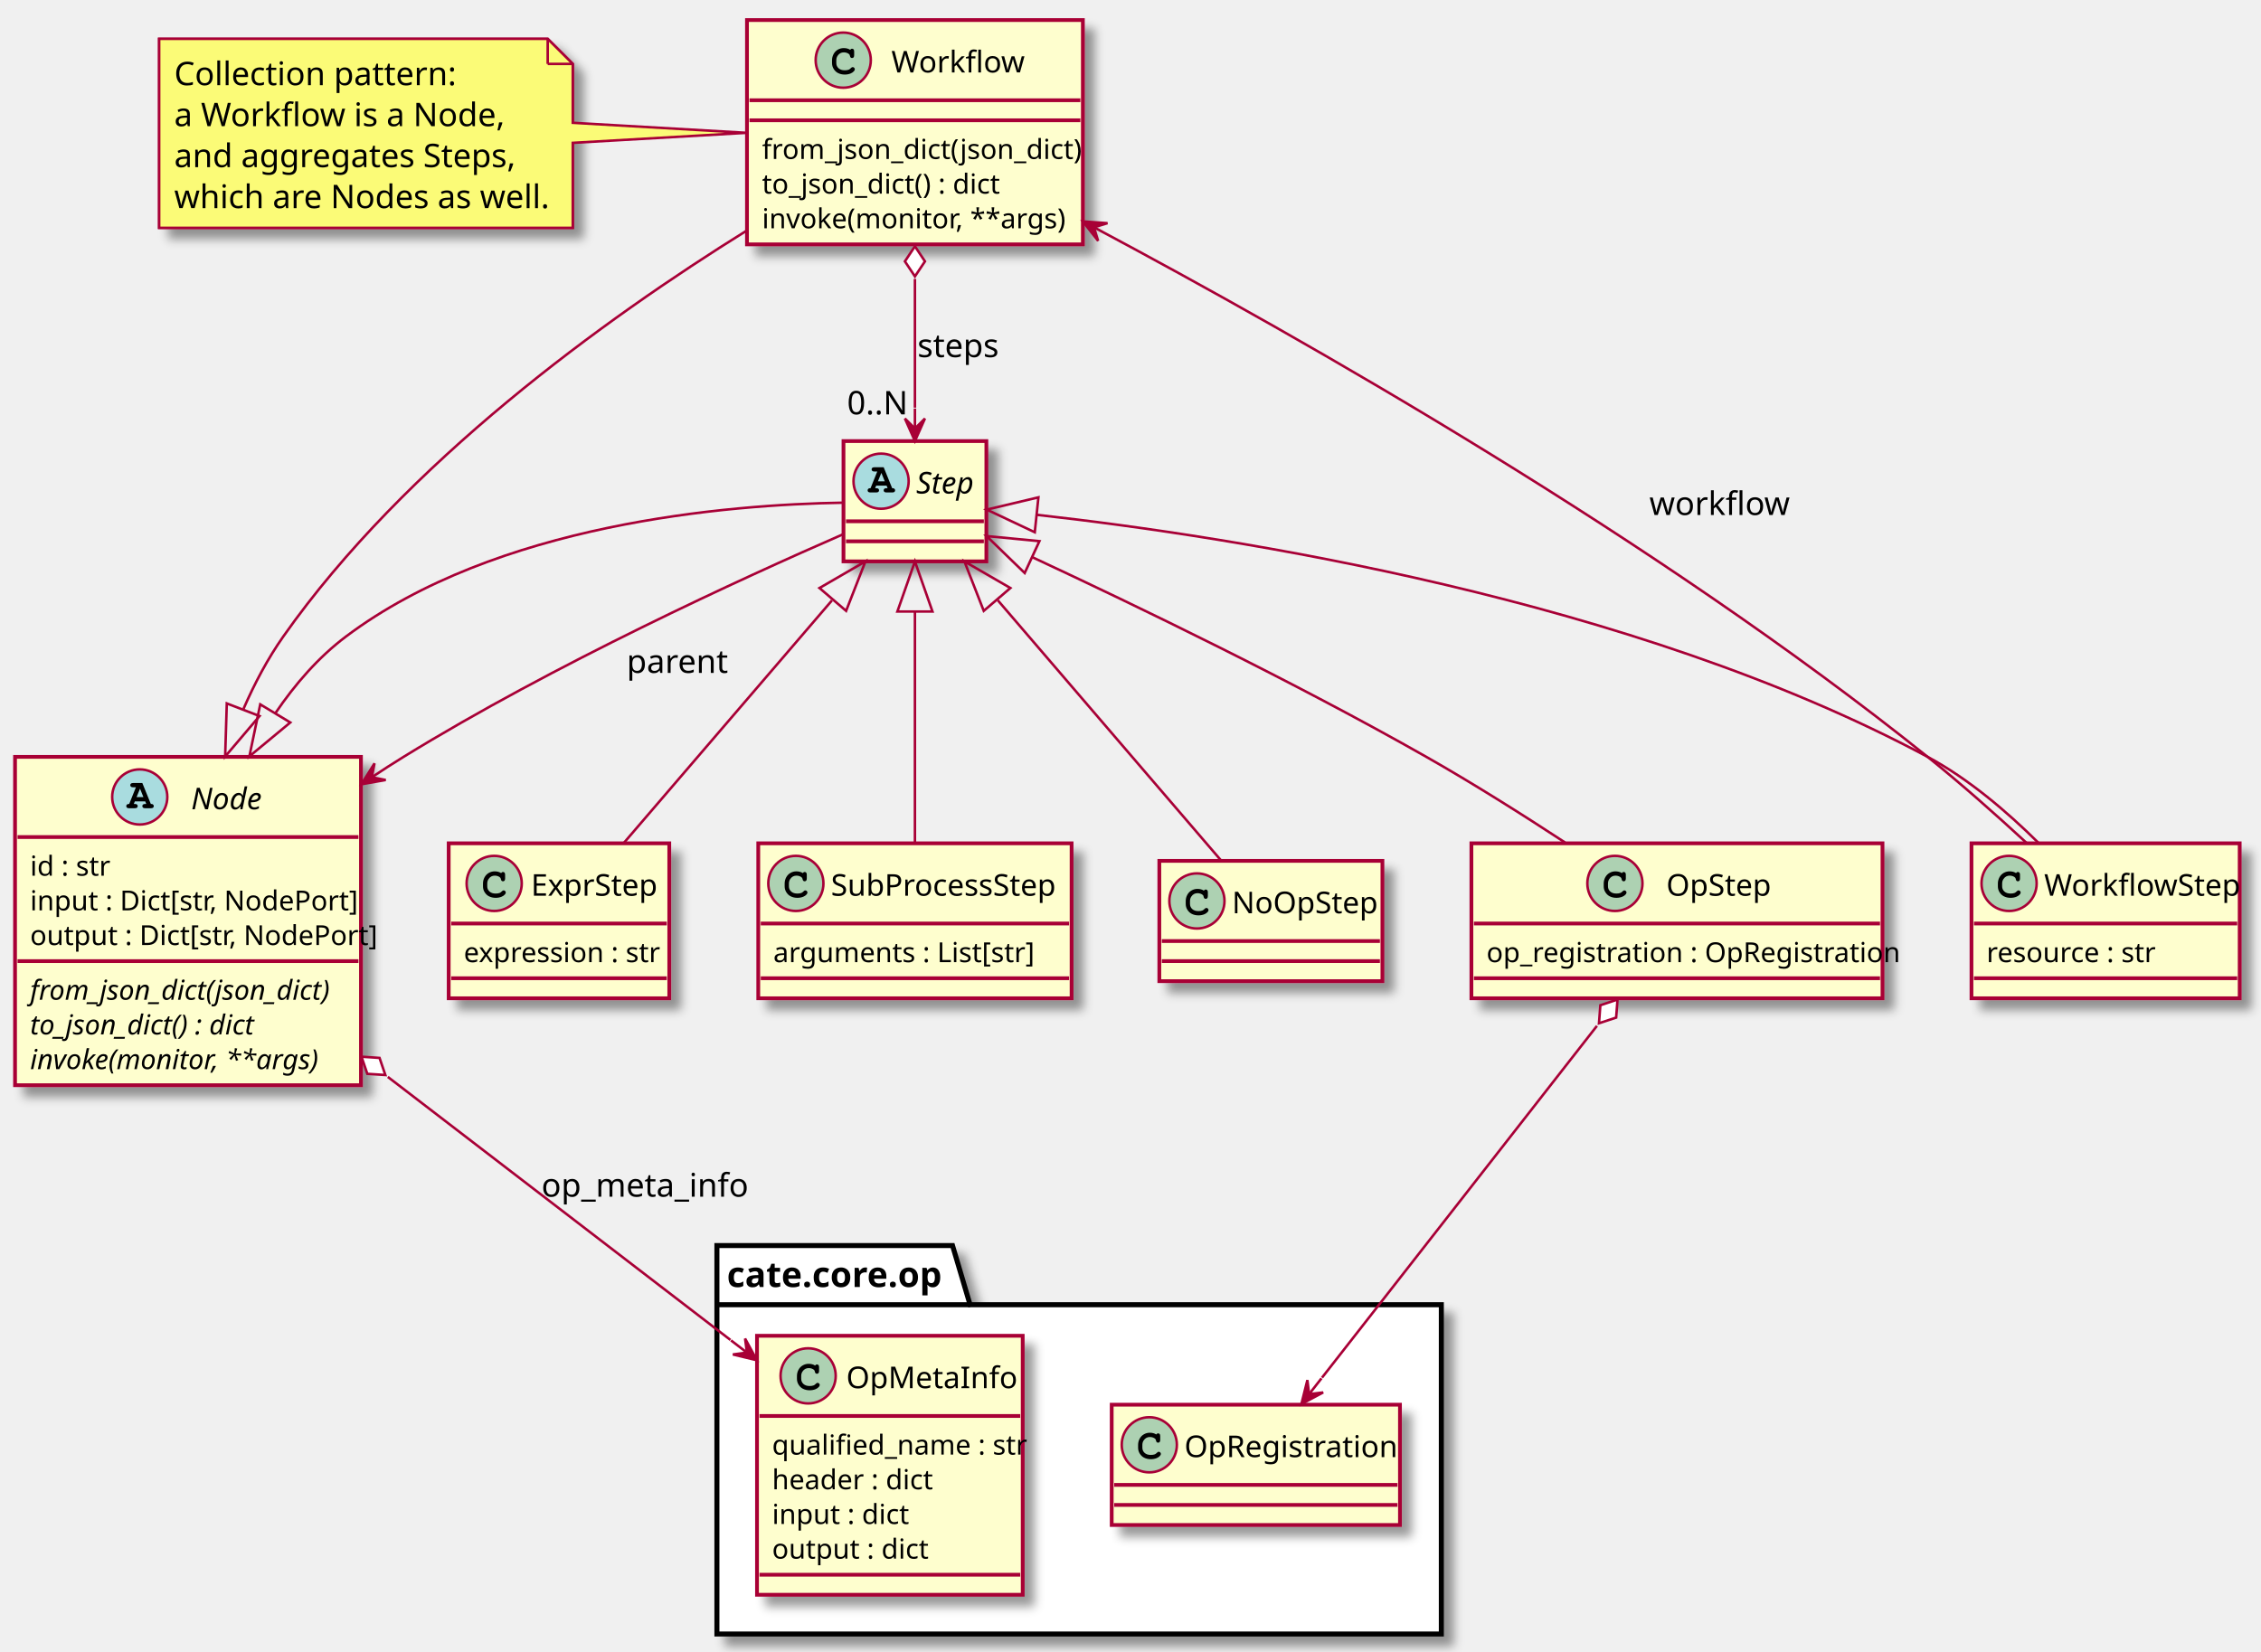
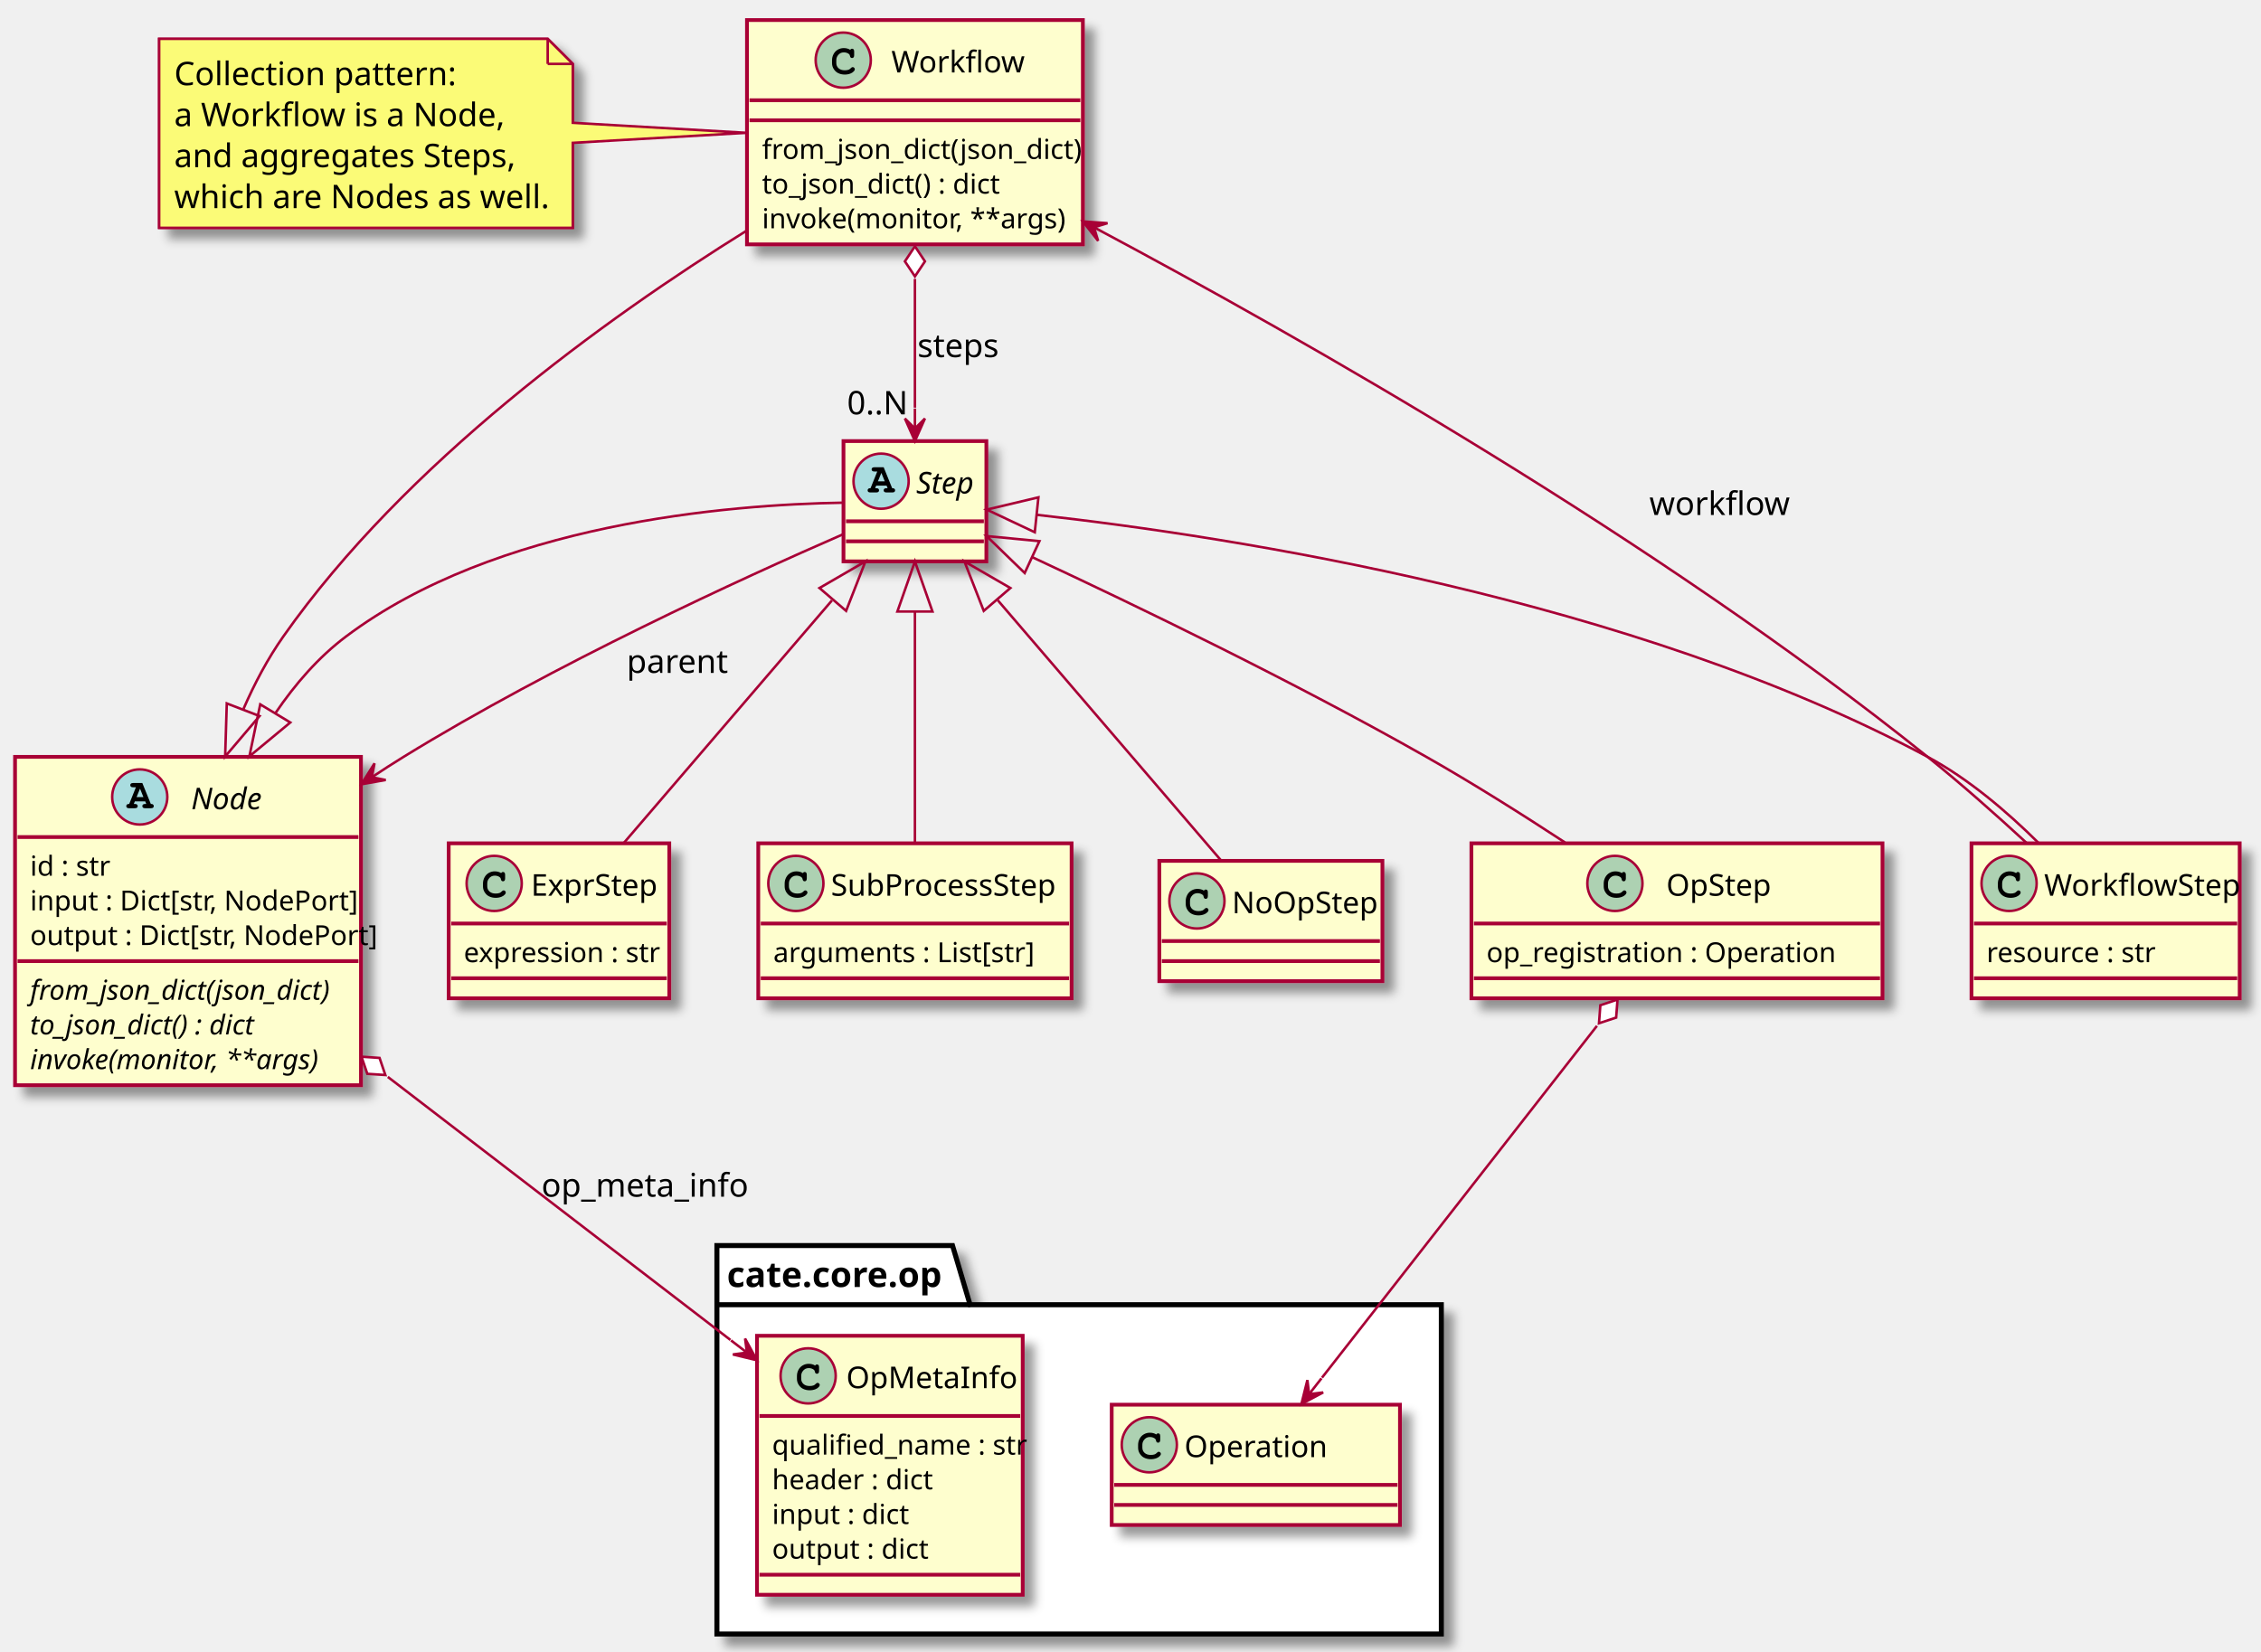
<svg xmlns="http://www.w3.org/2000/svg" height="659px" style="width:902px;height:659px;" version="1.1" viewBox="0 0 902 659" width="902px">
  <defs>
    <filter height="300%" id="f1" width="300%" x="-1" y="-1">
      <feGaussianBlur result="blurOut" stdDeviation="2.0" />
      <feColorMatrix in="blurOut" result="blurOut2" type="matrix" values="0 0 0 0 0 0 0 0 0 0 0 0 0 0 0 0 0 0 .4 0" />
      <feOffset dx="4.0" dy="4.0" in="blurOut2" result="blurOut3" />
      <feBlend in="SourceGraphic" in2="blurOut3" mode="normal" />
    </filter>
  </defs>
  <g>
    <polygon fill="#FFFFFF" filter="url(#f1)" points="286,497,380,497,387,520.609,575,520.609,575,652,286,652,286,497" style="stroke: #000000; stroke-width: 2.0;" />
    <line style="stroke: #000000; stroke-width: 2.0;" x1="286" x2="387" y1="520.609" y2="520.609" />
    <text fill="#000000" font-family="sans-serif" font-size="14" font-weight="bold" lengthAdjust="spacingAndGlyphs" textLength="88" x="290" y="513.533">cate.core.op</text>
    <rect fill="#FEFECE" filter="url(#f1)" height="103.344" style="stroke: #A80036; stroke-width: 1.5;" width="106" x="302" y="533" />
    <ellipse cx="322.4" cy="549" fill="#ADD1B2" rx="11" ry="11" style="stroke: #A80036; stroke-width: 1.0;" />
    <path d="M325.166,544.875 Q325.322,544.656 325.509,544.547 Q325.697,544.438 325.916,544.438 Q326.291,544.438 326.525,544.695 Q326.759,544.953 326.759,545.562 L326.759,547.016 Q326.759,547.625 326.525,547.891 Q326.291,548.156 325.916,548.156 Q325.572,548.156 325.369,547.953 Q325.166,547.766 325.056,547.25 Q325.009,546.891 324.822,546.703 Q324.494,546.328 323.884,546.109 Q323.275,545.891 322.65,545.891 Q321.884,545.891 321.252,546.219 Q320.619,546.547 320.127,547.297 Q319.634,548.047 319.634,549.078 L319.634,550.172 Q319.634,551.406 320.525,552.227 Q321.416,553.047 323.009,553.047 Q323.947,553.047 324.603,552.797 Q324.994,552.641 325.416,552.203 Q325.681,551.938 325.83,551.859 Q325.978,551.781 326.181,551.781 Q326.509,551.781 326.767,552.039 Q327.025,552.297 327.025,552.641 Q327.025,552.984 326.681,553.391 Q326.181,553.969 325.384,554.297 Q324.306,554.75 323.009,554.75 Q321.494,554.75 320.291,554.125 Q319.306,553.625 318.619,552.555 Q317.931,551.484 317.931,550.203 L317.931,549.047 Q317.931,547.719 318.548,546.57 Q319.166,545.422 320.259,544.805 Q321.353,544.188 322.587,544.188 Q323.322,544.188 323.97,544.352 Q324.619,544.516 325.166,544.875 Z " />
    <text fill="#000000" font-family="sans-serif" font-size="12" lengthAdjust="spacingAndGlyphs" textLength="62" x="337.6" y="553.91">OpMetaInfo</text>
    <line style="stroke: #A80036; stroke-width: 1.5;" x1="303" x2="407" y1="565" y2="565" />
    <text fill="#000000" font-family="sans-serif" font-size="11" lengthAdjust="spacingAndGlyphs" textLength="94" x="308" y="580.419">qualified_name : str</text>
    <text fill="#000000" font-family="sans-serif" font-size="11" lengthAdjust="spacingAndGlyphs" textLength="60" x="308" y="594.255">header : dict</text>
    <text fill="#000000" font-family="sans-serif" font-size="11" lengthAdjust="spacingAndGlyphs" textLength="49" x="308" y="608.091">input : dict</text>
    <text fill="#000000" font-family="sans-serif" font-size="11" lengthAdjust="spacingAndGlyphs" textLength="56" x="308" y="621.927">output : dict</text>
    <line style="stroke: #A80036; stroke-width: 1.5;" x1="303" x2="407" y1="628.344" y2="628.344" />
    <rect fill="#FEFECE" filter="url(#f1)" height="48" style="stroke: #A80036; stroke-width: 1.5;" width="115" x="443.5" y="560.5" />
    <ellipse cx="458.5" cy="576.5" fill="#ADD1B2" rx="11" ry="11" style="stroke: #A80036; stroke-width: 1.0;" />
    <path d="M461.266,572.375 Q461.422,572.156 461.609,572.047 Q461.797,571.938 462.016,571.938 Q462.391,571.938 462.625,572.195 Q462.859,572.453 462.859,573.062 L462.859,574.516 Q462.859,575.125 462.625,575.391 Q462.391,575.656 462.016,575.656 Q461.672,575.656 461.469,575.453 Q461.266,575.266 461.156,574.75 Q461.109,574.391 460.922,574.203 Q460.594,573.828 459.984,573.609 Q459.375,573.391 458.75,573.391 Q457.984,573.391 457.352,573.719 Q456.719,574.047 456.227,574.797 Q455.734,575.547 455.734,576.578 L455.734,577.672 Q455.734,578.906 456.625,579.727 Q457.516,580.547 459.109,580.547 Q460.047,580.547 460.703,580.297 Q461.094,580.141 461.516,579.703 Q461.781,579.438 461.93,579.359 Q462.078,579.281 462.281,579.281 Q462.609,579.281 462.867,579.539 Q463.125,579.797 463.125,580.141 Q463.125,580.484 462.781,580.891 Q462.281,581.469 461.484,581.797 Q460.406,582.25 459.109,582.25 Q457.594,582.25 456.391,581.625 Q455.406,581.125 454.719,580.055 Q454.031,578.984 454.031,577.703 L454.031,576.547 Q454.031,575.219 454.648,574.07 Q455.266,572.922 456.359,572.305 Q457.453,571.688 458.688,571.688 Q459.422,571.688 460.07,571.852 Q460.719,572.016 461.266,572.375 Z " />
-     <text fill="#000000" font-family="sans-serif" font-size="12" lengthAdjust="spacingAndGlyphs" textLength="83" x="472.5" y="581.41">OpRegistration</text>
+     <text fill="#000000" font-family="sans-serif" font-size="12" lengthAdjust="spacingAndGlyphs" textLength="83" x="472.5" y="581.41">Operation</text>
    <line style="stroke: #A80036; stroke-width: 1.5;" x1="444.5" x2="557.5" y1="592.5" y2="592.5" />
    <line style="stroke: #A80036; stroke-width: 1.5;" x1="444.5" x2="557.5" y1="600.5" y2="600.5" />
    <rect fill="#FEFECE" filter="url(#f1)" height="131.016" style="stroke: #A80036; stroke-width: 1.5;" width="138" x="6" y="302" />
    <ellipse cx="55.75" cy="318" fill="#A9DCDF" rx="11" ry="11" style="stroke: #A80036; stroke-width: 1.0;" />
    <path d="M57.938,319.766 L53.797,319.766 L53.375,320.797 L53.797,320.797 Q54.406,320.797 54.672,321.031 Q54.938,321.266 54.938,321.656 Q54.938,322.031 54.672,322.266 Q54.406,322.5 53.797,322.5 L51.5,322.5 Q50.891,322.5 50.633,322.266 Q50.375,322.031 50.375,321.641 Q50.375,321.266 50.648,321.023 Q50.922,320.781 51.547,320.797 L54.219,314.141 L53.109,314.141 Q52.5,314.141 52.234,313.906 Q51.969,313.672 51.969,313.281 Q51.969,312.906 52.234,312.672 Q52.5,312.438 53.109,312.438 L56.781,312.438 L60.172,320.797 Q60.766,320.797 60.953,320.938 Q61.344,321.203 61.344,321.656 Q61.344,322.031 61.086,322.266 Q60.828,322.5 60.219,322.5 L57.922,322.5 Q57.312,322.5 57.047,322.266 Q56.781,322.031 56.781,321.641 Q56.781,321.266 57.047,321.031 Q57.312,320.797 57.922,320.797 L58.344,320.797 L57.938,319.766 Z M57.219,318.062 L55.859,314.688 L54.484,318.062 L57.219,318.062 Z " />
    <text fill="#000000" font-family="sans-serif" font-size="12" font-style="italic" lengthAdjust="spacingAndGlyphs" textLength="30" x="76.25" y="322.91">Node</text>
    <line style="stroke: #A80036; stroke-width: 1.5;" x1="7" x2="143" y1="334" y2="334" />
    <text fill="#000000" font-family="sans-serif" font-size="11" lengthAdjust="spacingAndGlyphs" textLength="30" x="12" y="349.419">id : str</text>
    <text fill="#000000" font-family="sans-serif" font-size="11" lengthAdjust="spacingAndGlyphs" textLength="119" x="12" y="363.255">input : Dict[str, NodePort]</text>
    <text fill="#000000" font-family="sans-serif" font-size="11" lengthAdjust="spacingAndGlyphs" textLength="126" x="12" y="377.091">output : Dict[str, NodePort]</text>
    <line style="stroke: #A80036; stroke-width: 1.5;" x1="7" x2="143" y1="383.508" y2="383.508" />
    <text fill="#000000" font-family="sans-serif" font-size="11" font-style="italic" lengthAdjust="spacingAndGlyphs" textLength="126" x="12" y="398.927">from_json_dict(json_dict)</text>
    <text fill="#000000" font-family="sans-serif" font-size="11" font-style="italic" lengthAdjust="spacingAndGlyphs" textLength="95" x="12" y="412.763">to_json_dict() : dict</text>
    <text fill="#000000" font-family="sans-serif" font-size="11" font-style="italic" lengthAdjust="spacingAndGlyphs" textLength="113" x="12" y="426.599">invoke(monitor, **args)</text>
    <rect fill="#FEFECE" filter="url(#f1)" height="89.508" style="stroke: #A80036; stroke-width: 1.5;" width="134" x="298" y="8" />
    <ellipse cx="336.4" cy="24" fill="#ADD1B2" rx="11" ry="11" style="stroke: #A80036; stroke-width: 1.0;" />
    <path d="M339.166,19.875 Q339.322,19.656 339.509,19.547 Q339.697,19.438 339.916,19.438 Q340.291,19.438 340.525,19.695 Q340.759,19.953 340.759,20.562 L340.759,22.016 Q340.759,22.625 340.525,22.891 Q340.291,23.156 339.916,23.156 Q339.572,23.156 339.369,22.953 Q339.166,22.766 339.056,22.25 Q339.009,21.891 338.822,21.703 Q338.494,21.328 337.884,21.109 Q337.275,20.891 336.65,20.891 Q335.884,20.891 335.252,21.219 Q334.619,21.547 334.127,22.297 Q333.634,23.047 333.634,24.078 L333.634,25.172 Q333.634,26.406 334.525,27.227 Q335.416,28.047 337.009,28.047 Q337.947,28.047 338.603,27.797 Q338.994,27.641 339.416,27.203 Q339.681,26.938 339.83,26.859 Q339.978,26.781 340.181,26.781 Q340.509,26.781 340.767,27.039 Q341.025,27.297 341.025,27.641 Q341.025,27.984 340.681,28.391 Q340.181,28.969 339.384,29.297 Q338.306,29.75 337.009,29.75 Q335.494,29.75 334.291,29.125 Q333.306,28.625 332.619,27.555 Q331.931,26.484 331.931,25.203 L331.931,24.047 Q331.931,22.719 332.548,21.57 Q333.166,20.422 334.259,19.805 Q335.353,19.188 336.587,19.188 Q337.322,19.188 337.97,19.352 Q338.619,19.516 339.166,19.875 Z " />
    <text fill="#000000" font-family="sans-serif" font-size="12" lengthAdjust="spacingAndGlyphs" textLength="50" x="355.6" y="28.91">Workflow</text>
    <line style="stroke: #A80036; stroke-width: 1.5;" x1="299" x2="431" y1="40" y2="40" />
    <line style="stroke: #A80036; stroke-width: 1.5;" x1="299" x2="431" y1="48" y2="48" />
    <text fill="#000000" font-family="sans-serif" font-size="11" lengthAdjust="spacingAndGlyphs" textLength="122" x="304" y="63.419">from_json_dict(json_dict)</text>
    <text fill="#000000" font-family="sans-serif" font-size="11" lengthAdjust="spacingAndGlyphs" textLength="92" x="304" y="77.255">to_json_dict() : dict</text>
    <text fill="#000000" font-family="sans-serif" font-size="11" lengthAdjust="spacingAndGlyphs" textLength="110" x="304" y="91.091">invoke(monitor, **args)</text>
    <rect fill="#FEFECE" filter="url(#f1)" height="48" style="stroke: #A80036; stroke-width: 1.5;" width="57" x="336.5" y="176" />
    <ellipse cx="351.5" cy="192" fill="#A9DCDF" rx="11" ry="11" style="stroke: #A80036; stroke-width: 1.0;" />
    <path d="M353.688,193.766 L349.547,193.766 L349.125,194.797 L349.547,194.797 Q350.156,194.797 350.422,195.031 Q350.688,195.266 350.688,195.656 Q350.688,196.031 350.422,196.266 Q350.156,196.5 349.547,196.5 L347.25,196.5 Q346.641,196.5 346.383,196.266 Q346.125,196.031 346.125,195.641 Q346.125,195.266 346.398,195.023 Q346.672,194.781 347.297,194.797 L349.969,188.141 L348.859,188.141 Q348.25,188.141 347.984,187.906 Q347.719,187.672 347.719,187.281 Q347.719,186.906 347.984,186.672 Q348.25,186.438 348.859,186.438 L352.531,186.438 L355.922,194.797 Q356.516,194.797 356.703,194.938 Q357.094,195.203 357.094,195.656 Q357.094,196.031 356.836,196.266 Q356.578,196.5 355.969,196.5 L353.672,196.5 Q353.062,196.5 352.797,196.266 Q352.531,196.031 352.531,195.641 Q352.531,195.266 352.797,195.031 Q353.062,194.797 353.672,194.797 L354.094,194.797 L353.688,193.766 Z M352.969,192.062 L351.609,188.688 L350.234,192.062 L352.969,192.062 Z " />
    <text fill="#000000" font-family="sans-serif" font-size="12" font-style="italic" lengthAdjust="spacingAndGlyphs" textLength="25" x="365.5" y="196.91">Step</text>
    <line style="stroke: #A80036; stroke-width: 1.5;" x1="337.5" x2="392.5" y1="208" y2="208" />
    <line style="stroke: #A80036; stroke-width: 1.5;" x1="337.5" x2="392.5" y1="216" y2="216" />
    <rect fill="#FEFECE" filter="url(#f1)" height="61.836" style="stroke: #A80036; stroke-width: 1.5;" width="107" x="786.5" y="336.5" />
    <ellipse cx="801.5" cy="352.5" fill="#ADD1B2" rx="11" ry="11" style="stroke: #A80036; stroke-width: 1.0;" />
    <path d="M804.266,348.375 Q804.422,348.156 804.609,348.047 Q804.797,347.938 805.016,347.938 Q805.391,347.938 805.625,348.195 Q805.859,348.453 805.859,349.062 L805.859,350.516 Q805.859,351.125 805.625,351.391 Q805.391,351.656 805.016,351.656 Q804.672,351.656 804.469,351.453 Q804.266,351.266 804.156,350.75 Q804.109,350.391 803.922,350.203 Q803.594,349.828 802.984,349.609 Q802.375,349.391 801.75,349.391 Q800.984,349.391 800.352,349.719 Q799.719,350.047 799.227,350.797 Q798.734,351.547 798.734,352.578 L798.734,353.672 Q798.734,354.906 799.625,355.727 Q800.516,356.547 802.109,356.547 Q803.047,356.547 803.703,356.297 Q804.094,356.141 804.516,355.703 Q804.781,355.438 804.93,355.359 Q805.078,355.281 805.281,355.281 Q805.609,355.281 805.867,355.539 Q806.125,355.797 806.125,356.141 Q806.125,356.484 805.781,356.891 Q805.281,357.469 804.484,357.797 Q803.406,358.25 802.109,358.25 Q800.594,358.25 799.391,357.625 Q798.406,357.125 797.719,356.055 Q797.031,354.984 797.031,353.703 L797.031,352.547 Q797.031,351.219 797.648,350.07 Q798.266,348.922 799.359,348.305 Q800.453,347.688 801.688,347.688 Q802.422,347.688 803.07,347.852 Q803.719,348.016 804.266,348.375 Z " />
    <text fill="#000000" font-family="sans-serif" font-size="12" lengthAdjust="spacingAndGlyphs" textLength="75" x="815.5" y="357.41">WorkflowStep</text>
    <line style="stroke: #A80036; stroke-width: 1.5;" x1="787.5" x2="892.5" y1="368.5" y2="368.5" />
    <text fill="#000000" font-family="sans-serif" font-size="11" lengthAdjust="spacingAndGlyphs" textLength="66" x="792.5" y="383.919">resource : str</text>
    <line style="stroke: #A80036; stroke-width: 1.5;" x1="787.5" x2="892.5" y1="390.336" y2="390.336" />
    <rect fill="#FEFECE" filter="url(#f1)" height="61.836" style="stroke: #A80036; stroke-width: 1.5;" width="164" x="587" y="336.5" />
    <ellipse cx="644.25" cy="352.5" fill="#ADD1B2" rx="11" ry="11" style="stroke: #A80036; stroke-width: 1.0;" />
    <path d="M647.016,348.375 Q647.172,348.156 647.359,348.047 Q647.547,347.938 647.766,347.938 Q648.141,347.938 648.375,348.195 Q648.609,348.453 648.609,349.062 L648.609,350.516 Q648.609,351.125 648.375,351.391 Q648.141,351.656 647.766,351.656 Q647.422,351.656 647.219,351.453 Q647.016,351.266 646.906,350.75 Q646.859,350.391 646.672,350.203 Q646.344,349.828 645.734,349.609 Q645.125,349.391 644.5,349.391 Q643.734,349.391 643.102,349.719 Q642.469,350.047 641.977,350.797 Q641.484,351.547 641.484,352.578 L641.484,353.672 Q641.484,354.906 642.375,355.727 Q643.266,356.547 644.859,356.547 Q645.797,356.547 646.453,356.297 Q646.844,356.141 647.266,355.703 Q647.531,355.438 647.68,355.359 Q647.828,355.281 648.031,355.281 Q648.359,355.281 648.617,355.539 Q648.875,355.797 648.875,356.141 Q648.875,356.484 648.531,356.891 Q648.031,357.469 647.234,357.797 Q646.156,358.25 644.859,358.25 Q643.344,358.25 642.141,357.625 Q641.156,357.125 640.469,356.055 Q639.781,354.984 639.781,353.703 L639.781,352.547 Q639.781,351.219 640.398,350.07 Q641.016,348.922 642.109,348.305 Q643.203,347.688 644.438,347.688 Q645.172,347.688 645.82,347.852 Q646.469,348.016 647.016,348.375 Z " />
    <text fill="#000000" font-family="sans-serif" font-size="12" lengthAdjust="spacingAndGlyphs" textLength="41" x="664.75" y="357.41">OpStep</text>
    <line style="stroke: #A80036; stroke-width: 1.5;" x1="588" x2="750" y1="368.5" y2="368.5" />
-     <text fill="#000000" font-family="sans-serif" font-size="11" lengthAdjust="spacingAndGlyphs" textLength="152" x="593" y="383.919">op_registration : OpRegistration</text>
+     <text fill="#000000" font-family="sans-serif" font-size="11" lengthAdjust="spacingAndGlyphs" textLength="152" x="593" y="383.919">op_registration : Operation</text>
    <line style="stroke: #A80036; stroke-width: 1.5;" x1="588" x2="750" y1="390.336" y2="390.336" />
    <rect fill="#FEFECE" filter="url(#f1)" height="61.836" style="stroke: #A80036; stroke-width: 1.5;" width="88" x="179" y="336.5" />
    <ellipse cx="197.15" cy="352.5" fill="#ADD1B2" rx="11" ry="11" style="stroke: #A80036; stroke-width: 1.0;" />
    <path d="M199.916,348.375 Q200.072,348.156 200.259,348.047 Q200.447,347.938 200.666,347.938 Q201.041,347.938 201.275,348.195 Q201.509,348.453 201.509,349.062 L201.509,350.516 Q201.509,351.125 201.275,351.391 Q201.041,351.656 200.666,351.656 Q200.322,351.656 200.119,351.453 Q199.916,351.266 199.806,350.75 Q199.759,350.391 199.572,350.203 Q199.244,349.828 198.634,349.609 Q198.025,349.391 197.4,349.391 Q196.634,349.391 196.002,349.719 Q195.369,350.047 194.877,350.797 Q194.384,351.547 194.384,352.578 L194.384,353.672 Q194.384,354.906 195.275,355.727 Q196.166,356.547 197.759,356.547 Q198.697,356.547 199.353,356.297 Q199.744,356.141 200.166,355.703 Q200.431,355.438 200.58,355.359 Q200.728,355.281 200.931,355.281 Q201.259,355.281 201.517,355.539 Q201.775,355.797 201.775,356.141 Q201.775,356.484 201.431,356.891 Q200.931,357.469 200.134,357.797 Q199.056,358.25 197.759,358.25 Q196.244,358.25 195.041,357.625 Q194.056,357.125 193.369,356.055 Q192.681,354.984 192.681,353.703 L192.681,352.547 Q192.681,351.219 193.298,350.07 Q193.916,348.922 195.009,348.305 Q196.103,347.688 197.338,347.688 Q198.072,347.688 198.72,347.852 Q199.369,348.016 199.916,348.375 Z " />
    <text fill="#000000" font-family="sans-serif" font-size="12" lengthAdjust="spacingAndGlyphs" textLength="49" x="211.85" y="357.41">ExprStep</text>
    <line style="stroke: #A80036; stroke-width: 1.5;" x1="180" x2="266" y1="368.5" y2="368.5" />
    <text fill="#000000" font-family="sans-serif" font-size="11" lengthAdjust="spacingAndGlyphs" textLength="76" x="185" y="383.919">expression : str</text>
    <line style="stroke: #A80036; stroke-width: 1.5;" x1="180" x2="266" y1="390.336" y2="390.336" />
    <rect fill="#FEFECE" filter="url(#f1)" height="61.836" style="stroke: #A80036; stroke-width: 1.5;" width="125" x="302.5" y="336.5" />
    <ellipse cx="317.5" cy="352.5" fill="#ADD1B2" rx="11" ry="11" style="stroke: #A80036; stroke-width: 1.0;" />
    <path d="M320.266,348.375 Q320.422,348.156 320.609,348.047 Q320.797,347.938 321.016,347.938 Q321.391,347.938 321.625,348.195 Q321.859,348.453 321.859,349.062 L321.859,350.516 Q321.859,351.125 321.625,351.391 Q321.391,351.656 321.016,351.656 Q320.672,351.656 320.469,351.453 Q320.266,351.266 320.156,350.75 Q320.109,350.391 319.922,350.203 Q319.594,349.828 318.984,349.609 Q318.375,349.391 317.75,349.391 Q316.984,349.391 316.352,349.719 Q315.719,350.047 315.227,350.797 Q314.734,351.547 314.734,352.578 L314.734,353.672 Q314.734,354.906 315.625,355.727 Q316.516,356.547 318.109,356.547 Q319.047,356.547 319.703,356.297 Q320.094,356.141 320.516,355.703 Q320.781,355.438 320.93,355.359 Q321.078,355.281 321.281,355.281 Q321.609,355.281 321.867,355.539 Q322.125,355.797 322.125,356.141 Q322.125,356.484 321.781,356.891 Q321.281,357.469 320.484,357.797 Q319.406,358.25 318.109,358.25 Q316.594,358.25 315.391,357.625 Q314.406,357.125 313.719,356.055 Q313.031,354.984 313.031,353.703 L313.031,352.547 Q313.031,351.219 313.648,350.07 Q314.266,348.922 315.359,348.305 Q316.453,347.688 317.688,347.688 Q318.422,347.688 319.07,347.852 Q319.719,348.016 320.266,348.375 Z " />
    <text fill="#000000" font-family="sans-serif" font-size="12" lengthAdjust="spacingAndGlyphs" textLength="93" x="331.5" y="357.41">SubProcessStep</text>
    <line style="stroke: #A80036; stroke-width: 1.5;" x1="303.5" x2="426.5" y1="368.5" y2="368.5" />
    <text fill="#000000" font-family="sans-serif" font-size="11" lengthAdjust="spacingAndGlyphs" textLength="96" x="308.5" y="383.919">arguments : List[str]</text>
    <line style="stroke: #A80036; stroke-width: 1.5;" x1="303.5" x2="426.5" y1="390.336" y2="390.336" />
    <rect fill="#FEFECE" filter="url(#f1)" height="48" style="stroke: #A80036; stroke-width: 1.5;" width="89" x="462.5" y="343.5" />
    <ellipse cx="477.5" cy="359.5" fill="#ADD1B2" rx="11" ry="11" style="stroke: #A80036; stroke-width: 1.0;" />
    <path d="M480.266,355.375 Q480.422,355.156 480.609,355.047 Q480.797,354.938 481.016,354.938 Q481.391,354.938 481.625,355.195 Q481.859,355.453 481.859,356.062 L481.859,357.516 Q481.859,358.125 481.625,358.391 Q481.391,358.656 481.016,358.656 Q480.672,358.656 480.469,358.453 Q480.266,358.266 480.156,357.75 Q480.109,357.391 479.922,357.203 Q479.594,356.828 478.984,356.609 Q478.375,356.391 477.75,356.391 Q476.984,356.391 476.352,356.719 Q475.719,357.047 475.227,357.797 Q474.734,358.547 474.734,359.578 L474.734,360.672 Q474.734,361.906 475.625,362.727 Q476.516,363.547 478.109,363.547 Q479.047,363.547 479.703,363.297 Q480.094,363.141 480.516,362.703 Q480.781,362.438 480.93,362.359 Q481.078,362.281 481.281,362.281 Q481.609,362.281 481.867,362.539 Q482.125,362.797 482.125,363.141 Q482.125,363.484 481.781,363.891 Q481.281,364.469 480.484,364.797 Q479.406,365.25 478.109,365.25 Q476.594,365.25 475.391,364.625 Q474.406,364.125 473.719,363.055 Q473.031,361.984 473.031,360.703 L473.031,359.547 Q473.031,358.219 473.648,357.07 Q474.266,355.922 475.359,355.305 Q476.453,354.688 477.688,354.688 Q478.422,354.688 479.07,354.852 Q479.719,355.016 480.266,355.375 Z " />
    <text fill="#000000" font-family="sans-serif" font-size="12" lengthAdjust="spacingAndGlyphs" textLength="57" x="491.5" y="364.41">NoOpStep</text>
    <line style="stroke: #A80036; stroke-width: 1.5;" x1="463.5" x2="550.5" y1="375.5" y2="375.5" />
    <line style="stroke: #A80036; stroke-width: 1.5;" x1="463.5" x2="550.5" y1="383.5" y2="383.5" />
    <polygon fill="#FBFB77" filter="url(#f1)" points="63.5,15.5,63.5,90.906,228.5,90.906,228.5,25.5,218.5,15.5,63.5,15.5" style="stroke: #A80036; stroke-width: 1.0;" />
    <polygon fill="#FBFB77" points="63.5,15.5,63.5,90.906,228.5,90.906,228.5,57,297.842,53,228.5,49,228.5,25.5,218.5,15.5,63.5,15.5" style="stroke: #A80036; stroke-width: 1.0;" />
    <line style="stroke: #A80036; stroke-width: 1.0;" x1="218.5" x2="218.5" y1="15.5" y2="25.5" />
    <line style="stroke: #A80036; stroke-width: 1.0;" x1="228.5" x2="218.5" y1="25.5" y2="25.5" />
    <text fill="#000000" font-family="sans-serif" font-size="13" lengthAdjust="spacingAndGlyphs" textLength="105" x="69.5" y="33.995">Collection pattern:</text>
    <text fill="#000000" font-family="sans-serif" font-size="13" lengthAdjust="spacingAndGlyphs" textLength="127" x="69.5" y="50.347">a Workflow is a Node,</text>
    <text fill="#000000" font-family="sans-serif" font-size="13" lengthAdjust="spacingAndGlyphs" textLength="131" x="69.5" y="66.698">and aggregates Steps,</text>
    <text fill="#000000" font-family="sans-serif" font-size="13" lengthAdjust="spacingAndGlyphs" textLength="144" x="69.5" y="83.05">which are Nodes as well.</text>
    <path d="M97.148,282.834 C101.574,272.675 106.816,262.795 113,254 C161.753,184.666 241.255,127.255 297.92,91.994 " fill="none" style="stroke: #A80036; stroke-width: 1.0;" />
    <polygon fill="none" points="103.54,285.715,89.822,301.865,90.474,280.686,103.54,285.715" style="stroke: #A80036; stroke-width: 1.0;" />
    <path d="M109.924,284.485 C117.755,272.941 127.062,262.227 138,254 C197.997,208.877 290.233,201.319 336.485,200.578 " fill="none" style="stroke: #A80036; stroke-width: 1.0;" />
    <polygon fill="none" points="115.808,288.283,99.489,301.799,103.817,281.056,115.808,288.283" style="stroke: #A80036; stroke-width: 1.0;" />
    <path d="M336.411,213.148 C296.134,230.706 220.912,265.135 161,302 C156.828,304.567 152.607,307.286 148.391,310.099 " fill="none" style="stroke: #A80036; stroke-width: 1.0;" />
    <polygon fill="#A80036" points="144.179,312.941,153.877,311.224,148.324,310.145,149.403,304.592,144.179,312.941" style="stroke: #A80036; stroke-width: 1.0;" />
    <text fill="#000000" font-family="sans-serif" font-size="13" lengthAdjust="spacingAndGlyphs" textLength="36" x="250" y="268.495">parent</text>
    <path d="M413.65,205.425 C492.434,214.233 651.002,238.876 769,302 C785.299,310.72 800.812,324.004 813.157,336.255 " fill="none" style="stroke: #A80036; stroke-width: 1.0;" />
    <polygon fill="none" points="412.812,212.375,393.645,203.341,414.262,198.451,412.812,212.375" style="stroke: #A80036; stroke-width: 1.0;" />
    <path d="M411.77,222.309 C453.629,241.813 516.336,272.106 569,302 C587.505,312.504 607.308,324.997 624.368,336.178 " fill="none" style="stroke: #A80036; stroke-width: 1.0;" />
    <polygon fill="none" points="408.791,228.643,393.573,213.898,414.665,215.935,408.791,228.643" style="stroke: #A80036; stroke-width: 1.0;" />
    <path d="M331.899,239.579 C306.572,269.097 272.143,309.224 248.828,336.397 " fill="none" style="stroke: #A80036; stroke-width: 1.0;" />
    <polygon fill="none" points="326.92,234.633,345.256,224.012,337.545,243.749,326.92,234.633" style="stroke: #A80036; stroke-width: 1.0;" />
    <path d="M365,244.19 C365,273.169 365,310.614 365,336.397 " fill="none" style="stroke: #A80036; stroke-width: 1.0;" />
    <polygon fill="none" points="358,244.012,365,224.012,372,244.012,358,244.012" style="stroke: #A80036; stroke-width: 1.0;" />
    <path d="M398.058,239.529 C425.673,271.714 464.13,316.536 487.195,343.417 " fill="none" style="stroke: #A80036; stroke-width: 1.0;" />
    <polygon fill="none" points="392.455,243.749,384.744,224.012,403.08,234.633,392.455,243.749" style="stroke: #A80036; stroke-width: 1.0;" />
    <path d="M808.57,336.423 C796.487,325.271 782.38,312.733 769,302 C660.837,215.235 520.053,135.255 436.438,90.712 " fill="none" style="stroke: #A80036; stroke-width: 1.0;" />
    <polygon fill="#A80036" points="432.005,88.356,438.074,96.113,436.42,90.703,441.829,89.049,432.005,88.356" style="stroke: #A80036; stroke-width: 1.0;" />
    <text fill="#000000" font-family="sans-serif" font-size="13" lengthAdjust="spacingAndGlyphs" textLength="49" x="658" y="205.495">workflow</text>
    <path d="M637.079,409.352 C605.296,450.026 557.084,511.725 527.395,549.721 " fill="none" style="stroke: #A80036; stroke-width: 1.0;" />
    <polygon fill="#A80036" points="519.178,560.237,527.871,555.608,522.256,556.297,521.567,550.682,519.178,560.237" style="stroke: #A80036; stroke-width: 1.0;" />
    <line style="stroke: #A80036; stroke-width: 1.0;" x1="522.256" x2="527.183" y1="556.297" y2="549.992" />
    <polygon fill="#FFFFFF" points="645.286,398.848,638.44,401.113,637.898,408.304,644.744,406.039,645.286,398.848" style="stroke: #A80036; stroke-width: 1.0;" />
    <path d="M154.714,429.709 C198.031,462.97 250.866,503.54 291.392,534.658 " fill="none" style="stroke: #A80036; stroke-width: 1.0;" />
    <polygon fill="#A80036" points="301.946,542.762,297.244,534.108,297.98,539.717,292.372,540.453,301.946,542.762" style="stroke: #A80036; stroke-width: 1.0;" />
    <line style="stroke: #A80036; stroke-width: 1.0;" x1="297.98" x2="291.635" y1="539.717" y2="534.845" />
    <polygon fill="#FFFFFF" points="144.214,421.646,146.536,428.473,153.731,428.955,151.409,422.128,144.214,421.646" style="stroke: #A80036; stroke-width: 1.0;" />
    <text fill="#000000" font-family="sans-serif" font-size="13" lengthAdjust="spacingAndGlyphs" textLength="77" x="216" y="477.495">op_meta_info</text>
    <path d="M365,111.298 C365,128.612 365,147.137 365,162.68 " fill="none" style="stroke: #A80036; stroke-width: 1.0;" />
    <polygon fill="#A80036" points="365,175.994,369,166.994,365,170.994,361,166.994,365,175.994" style="stroke: #A80036; stroke-width: 1.0;" />
    <line style="stroke: #A80036; stroke-width: 1.0;" x1="365" x2="365" y1="170.994" y2="162.994" />
    <polygon fill="#FFFFFF" points="365,98.293,361,104.293,365,110.293,369,104.293,365,98.293" style="stroke: #A80036; stroke-width: 1.0;" />
    <text fill="#000000" font-family="sans-serif" font-size="13" lengthAdjust="spacingAndGlyphs" textLength="32" x="366" y="142.495">steps</text>
    <text fill="#000000" font-family="sans-serif" font-size="13" lengthAdjust="spacingAndGlyphs" textLength="24" x="337.925" y="165.333">0..N</text>
  </g>
</svg>
